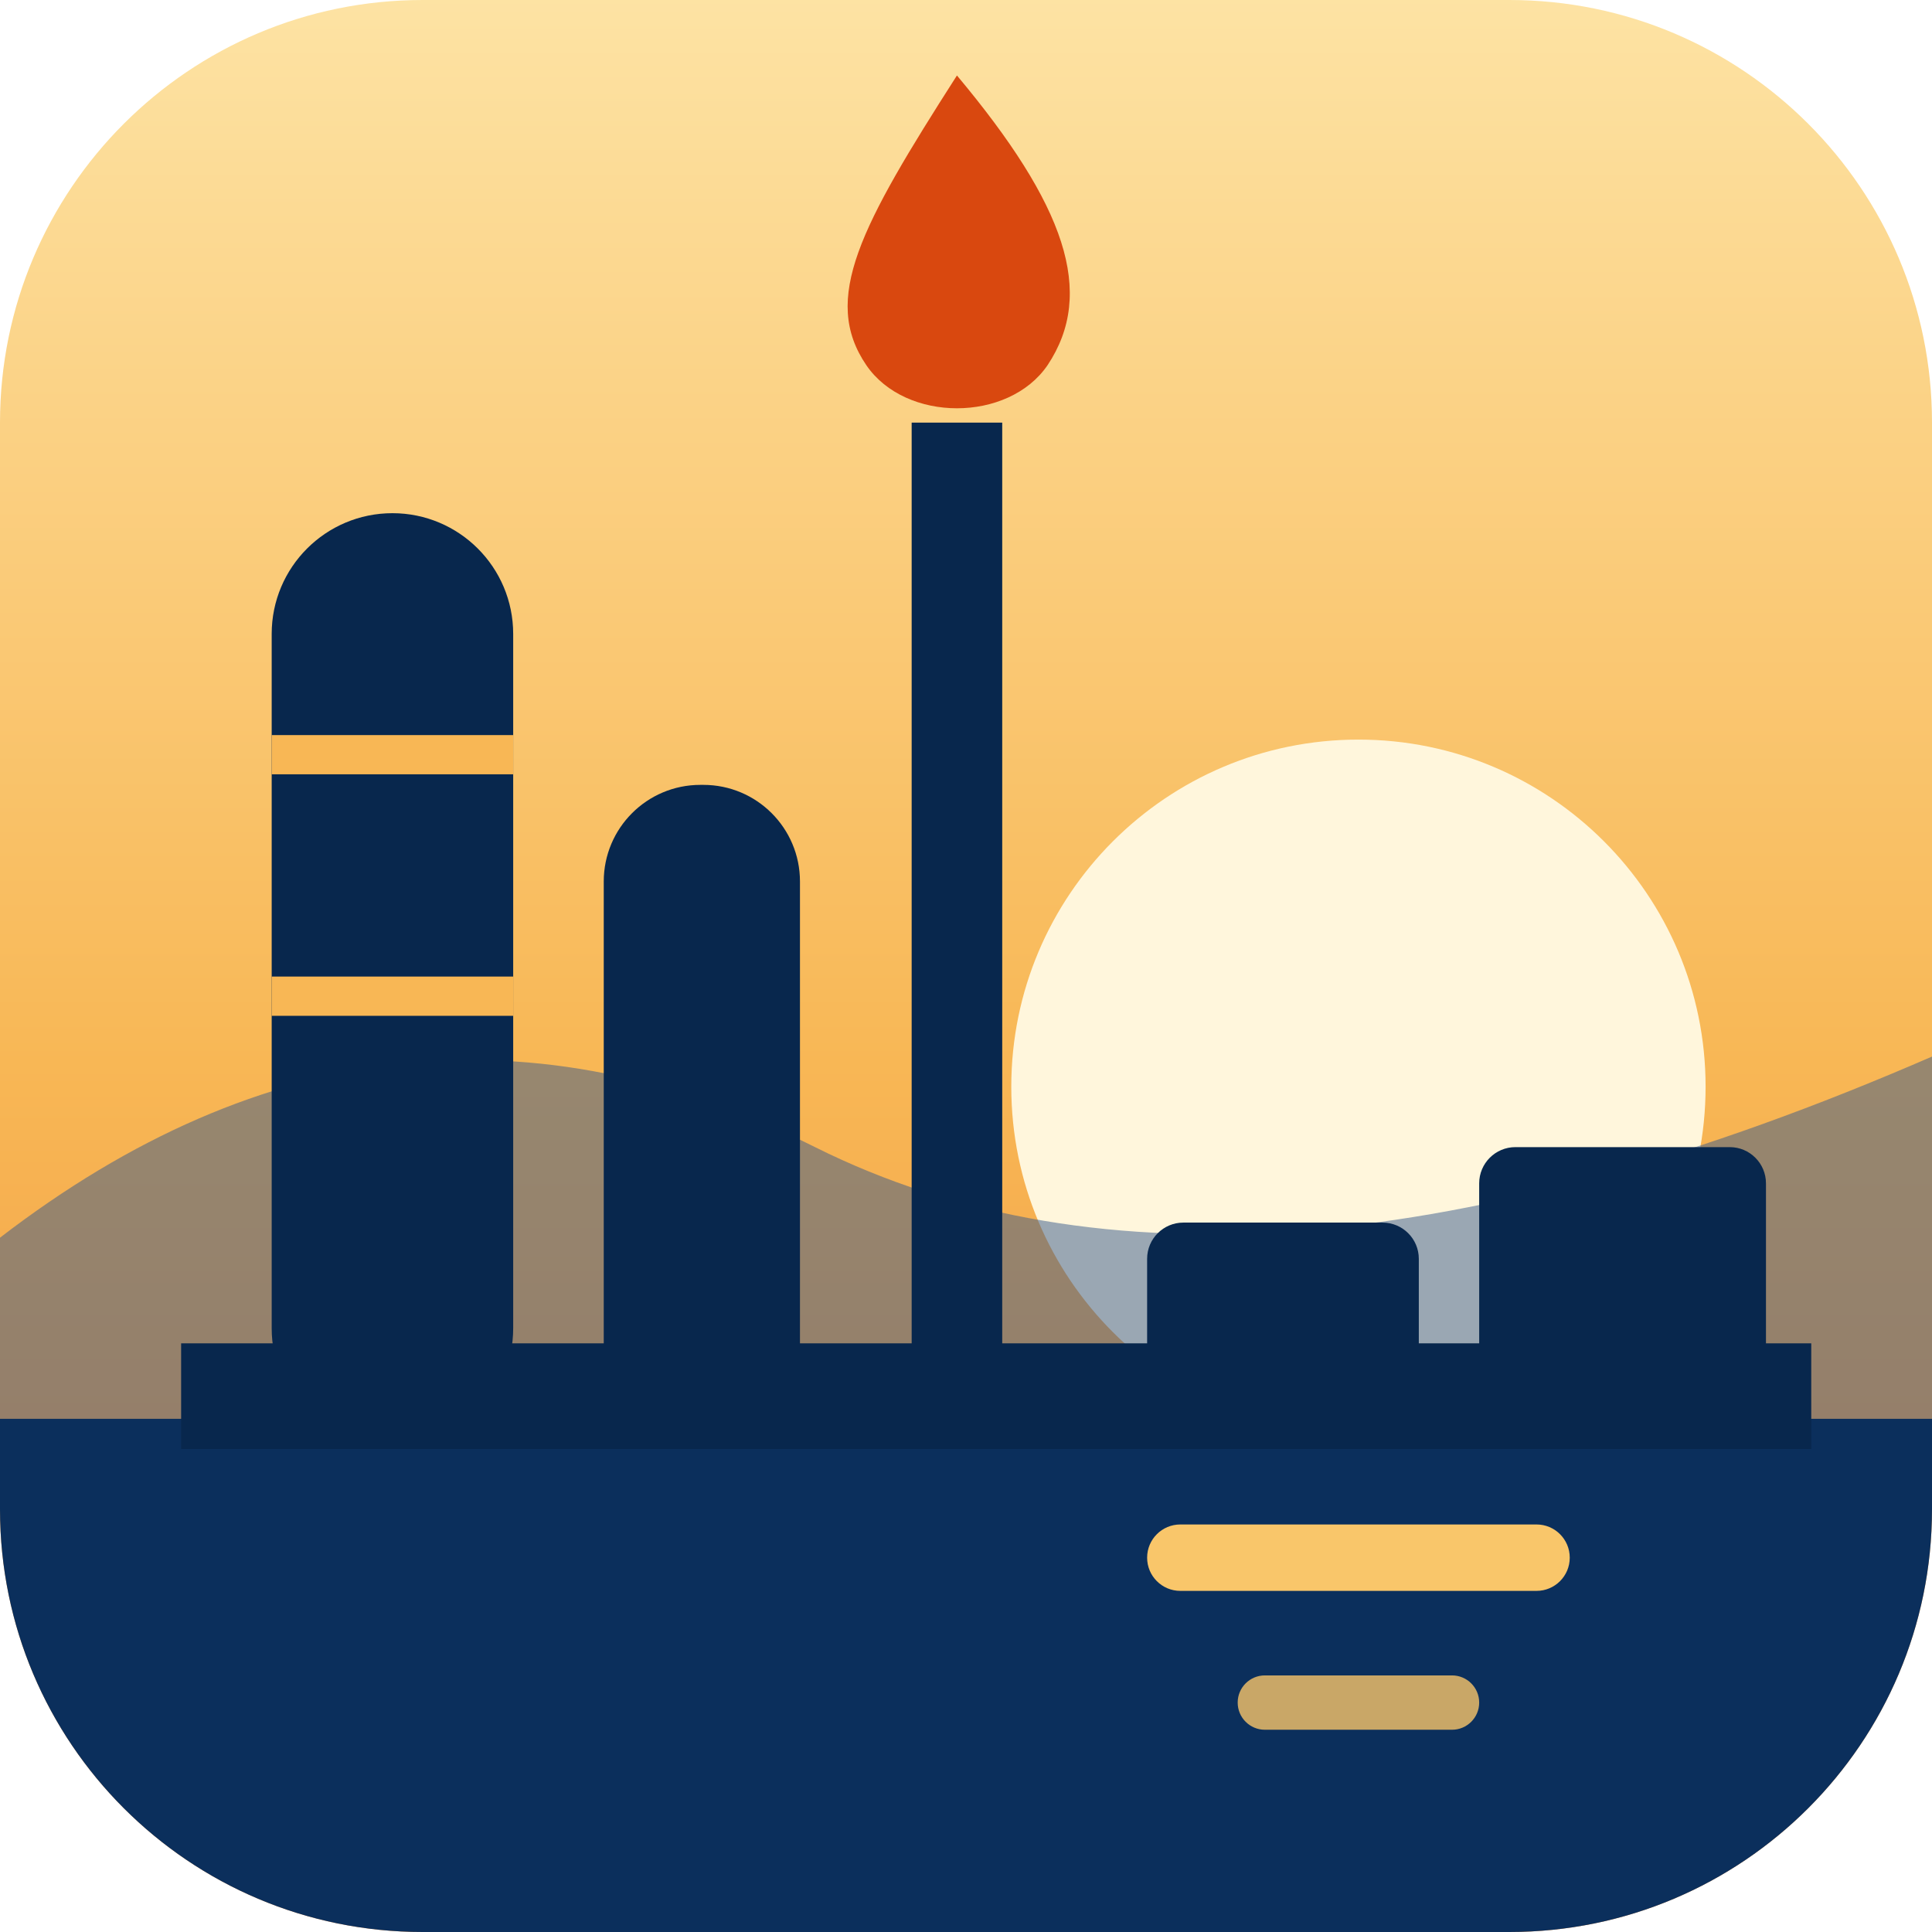
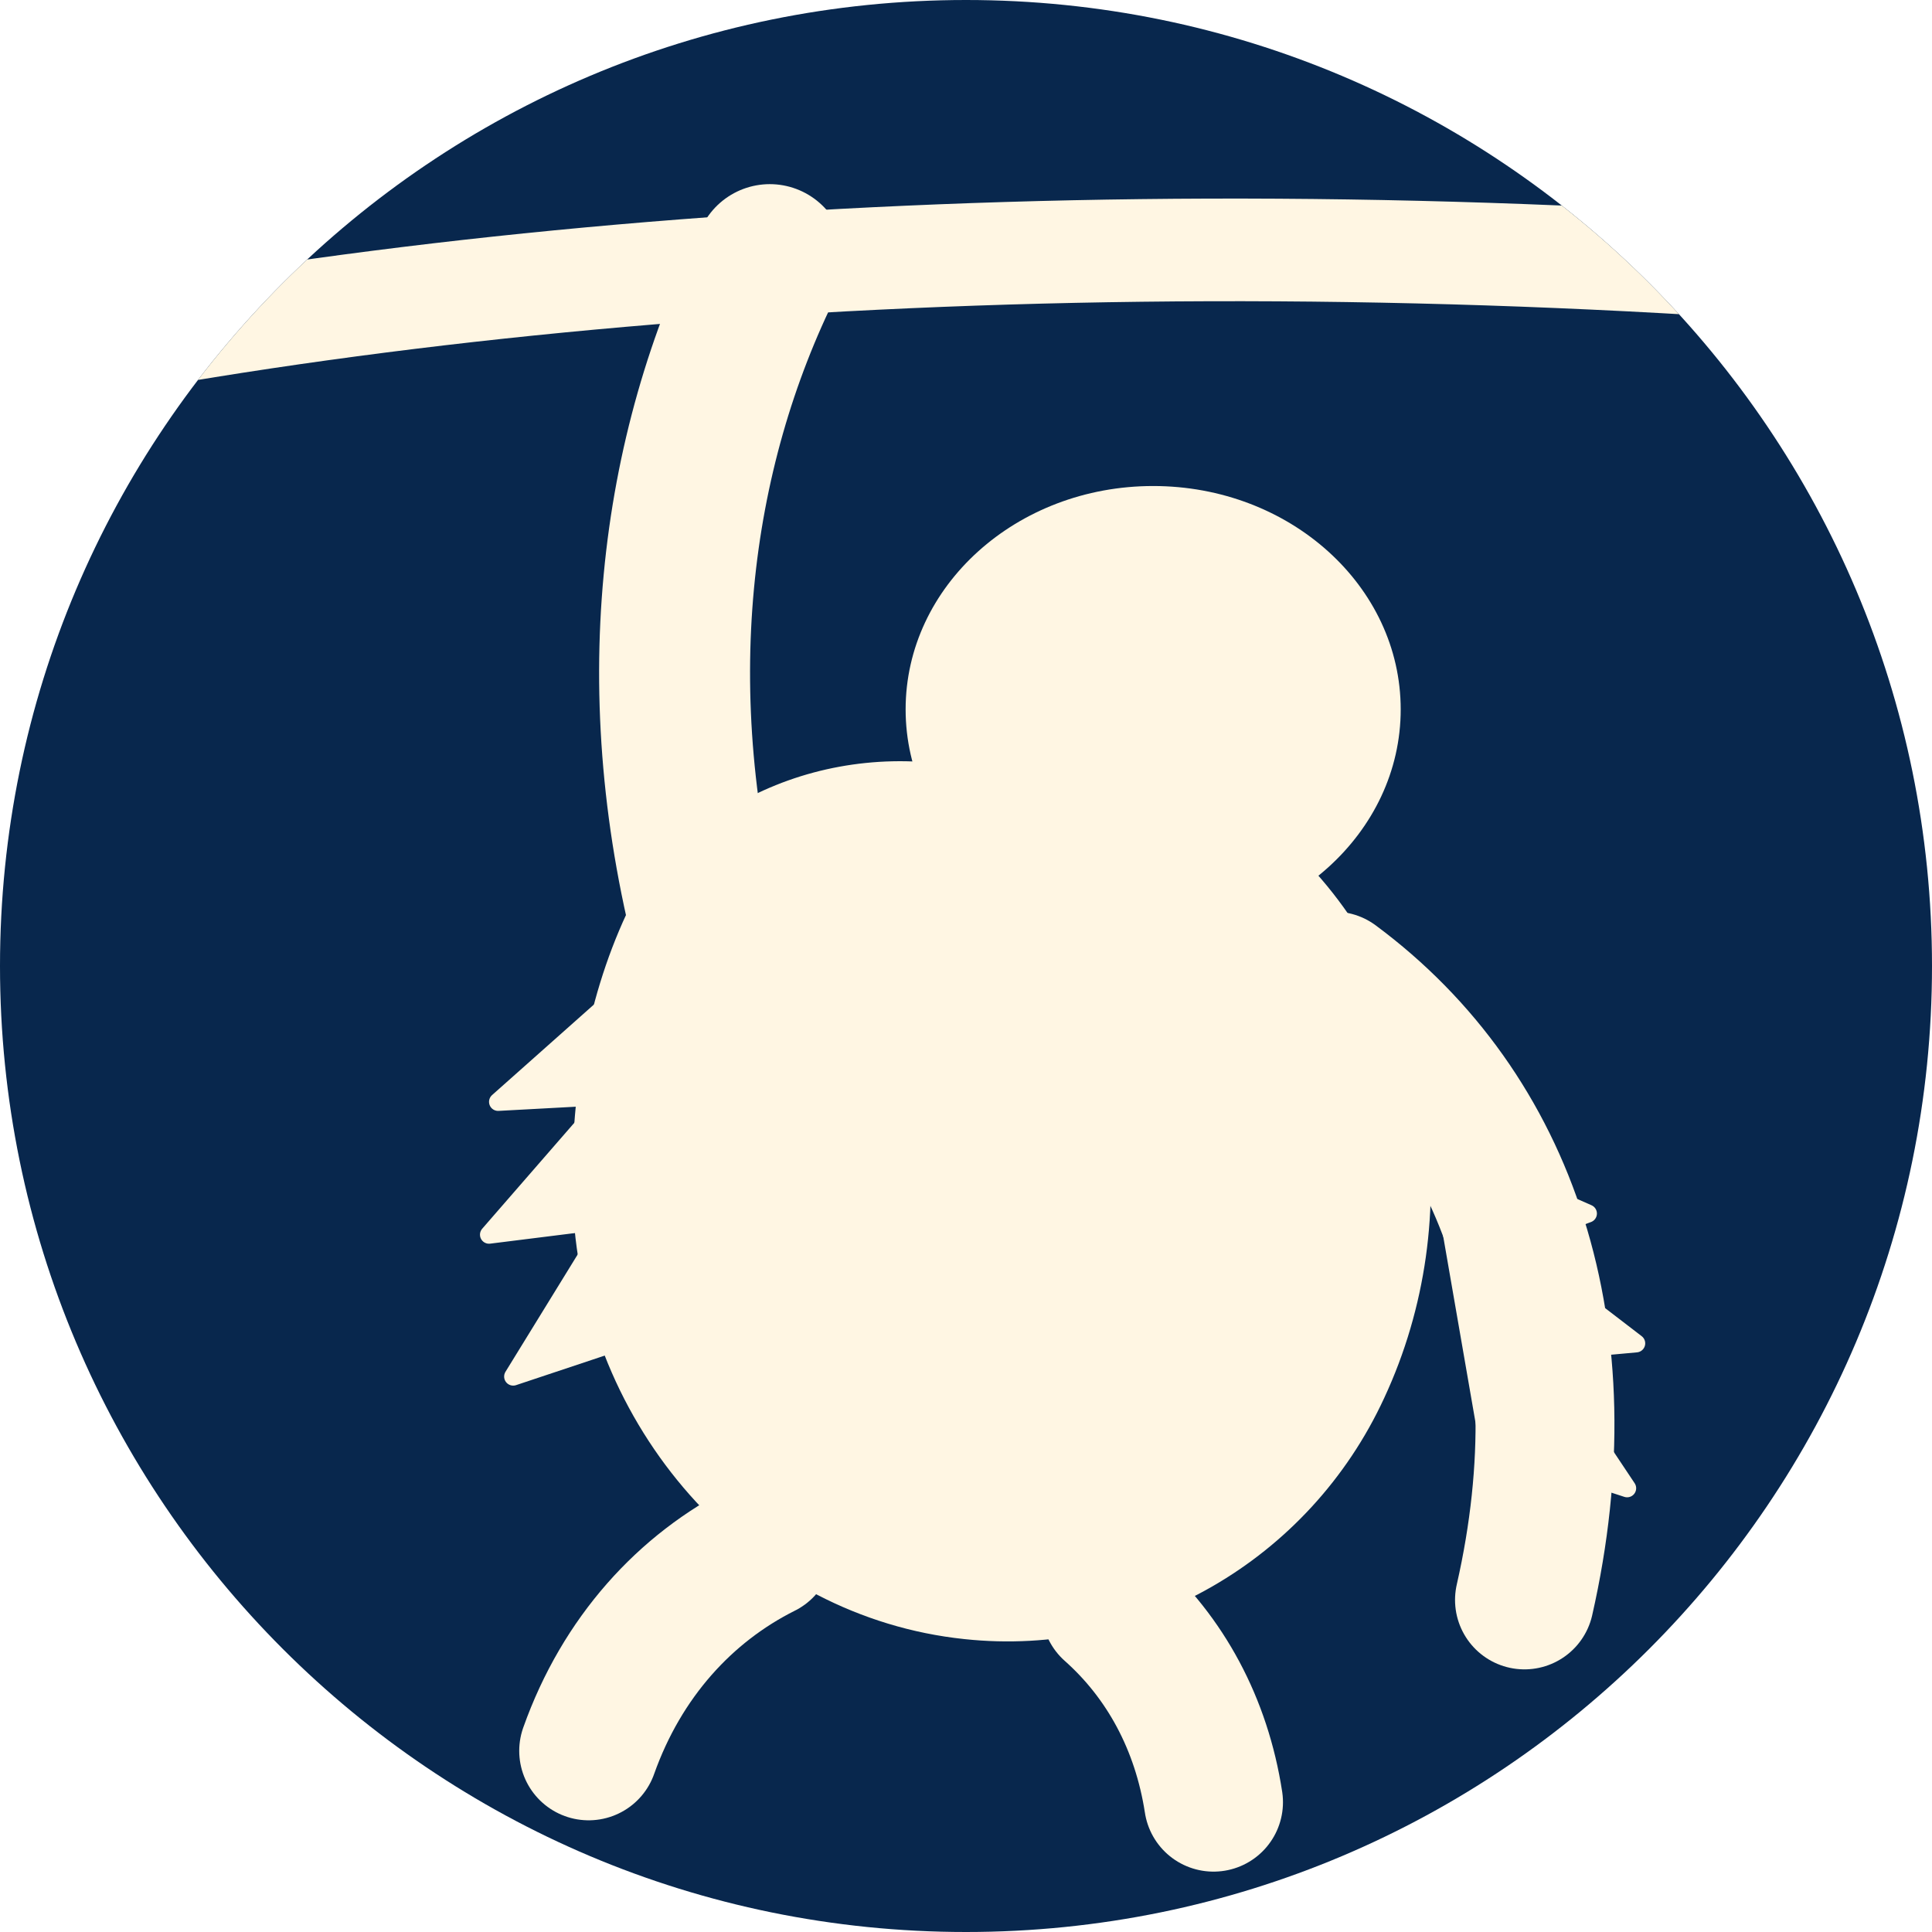
<svg xmlns="http://www.w3.org/2000/svg" viewBox="0 0 64 64">
  <defs>
-     <clipPath id="k">
-       <rect width="64" height="64" rx="14" />
+     <clipPath id="b">
+       <circle cx="32" cy="32" r="32" />
    </clipPath>
-     <linearGradient id="s" x1="0" y1="0" x2="0" y2="1">
-       <stop offset="0" stop-color="#fde3a4" />
-       <stop offset=".55" stop-color="#f8b755" />
-       <stop offset="1" stop-color="#ee8f3c" />
-     </linearGradient>
  </defs>
-   <g clip-path="url(#k)">
-     <rect width="64" height="64" fill="url(#s)" />
-     <circle cx="45" cy="36" r="11.5" fill="#fff6dc" />
-     <path d="M0 41Q13 31 27 38T64 35V48H0Z" fill="#35588a" opacity=".5" />
-     <rect y="47" width="64" height="17" fill="#0b2f5c" />
-     <rect x="38" y="50.5" width="14" height="2.2" rx="1.1" fill="#f9c66a" />
-     <rect x="41" y="55.5" width="8" height="1.8" rx=".9" fill="#f9c66a" opacity=".8" />
-     <g fill="#08274d">
-       <rect x="9" y="17" width="8" height="31" rx="4" />
-       <rect x="20" y="26" width="6.5" height="22" rx="3.2" />
-       <rect x="30.2" y="14" width="3" height="34" />
-       <rect x="38" y="40.5" width="9" height="7.5" rx="1.2" />
-       <rect x="49" y="38" width="9.5" height="10" rx="1.2" />
-       <rect x="6" y="44.5" width="54" height="3.5" />
-     </g>
-     <path d="M9 25h8M9 33h8" stroke="#f8b755" stroke-width="1.3" />
-     <path d="M31.7 2.5c3.6 4.3 4.6 7.2 3 9.6-1.3 1.9-4.7 1.9-6 0-1.5-2.2-.2-4.6 3-9.6Z" fill="#d9480f" />
+   <circle cx="32" cy="32" r="32" fill="#08274d" />
+   <g clip-path="url(#b)" fill="#fff6e3" stroke="#fff6e3" stroke-linecap="round" stroke-linejoin="round">
+     <path d="M-2 12.500C16 8.500 40 7 66 9.500" fill="none" stroke-width="3.400" />
+     <path d="M25.500 8.600C22.300 15 21.300 23 23.600 31.500" fill="none" stroke-width="5" />
+     <ellipse cx="38.200" cy="23.500" rx="8.200" ry="7.400" stroke="none" />
+     <path d="M21.200 30.500c2.300-4 7.300-5.700 11.800-4.300 3.300-1 7.300 0 9.800 2.600 4.300 4.400 5.300 11.500 2.600 17.300-2.400 5.200-7.800 8.300-13.400 7.700C25.300 53.100 20 47.300 19.500 40.300c-.200-3.600.400-7 1.700-9.800Z" stroke-width="1" />
+     <path d="M44.200 32.500c5.800 4.300 8.300 11.700 6.300 20.500" fill="none" stroke-width="4.600" />
+     <path d="M25.300 51.300c-2.600 1.300-4.700 3.600-5.800 6.700M36.800 53.300c1.800 1.600 3 3.800 3.400 6.400" fill="none" stroke-width="4.600" />
+     <path d="M21 32.500l-4.500 4 3.700-.200-4 4.600 4-.500-3.200 5.200 4.500-1.500ZM47.600 38l5 2.200-2.700 1 4.300 3.300-3.300.300 3 4.500-4.600-1.500Z" stroke-width=".600" />
  </g>
</svg>
